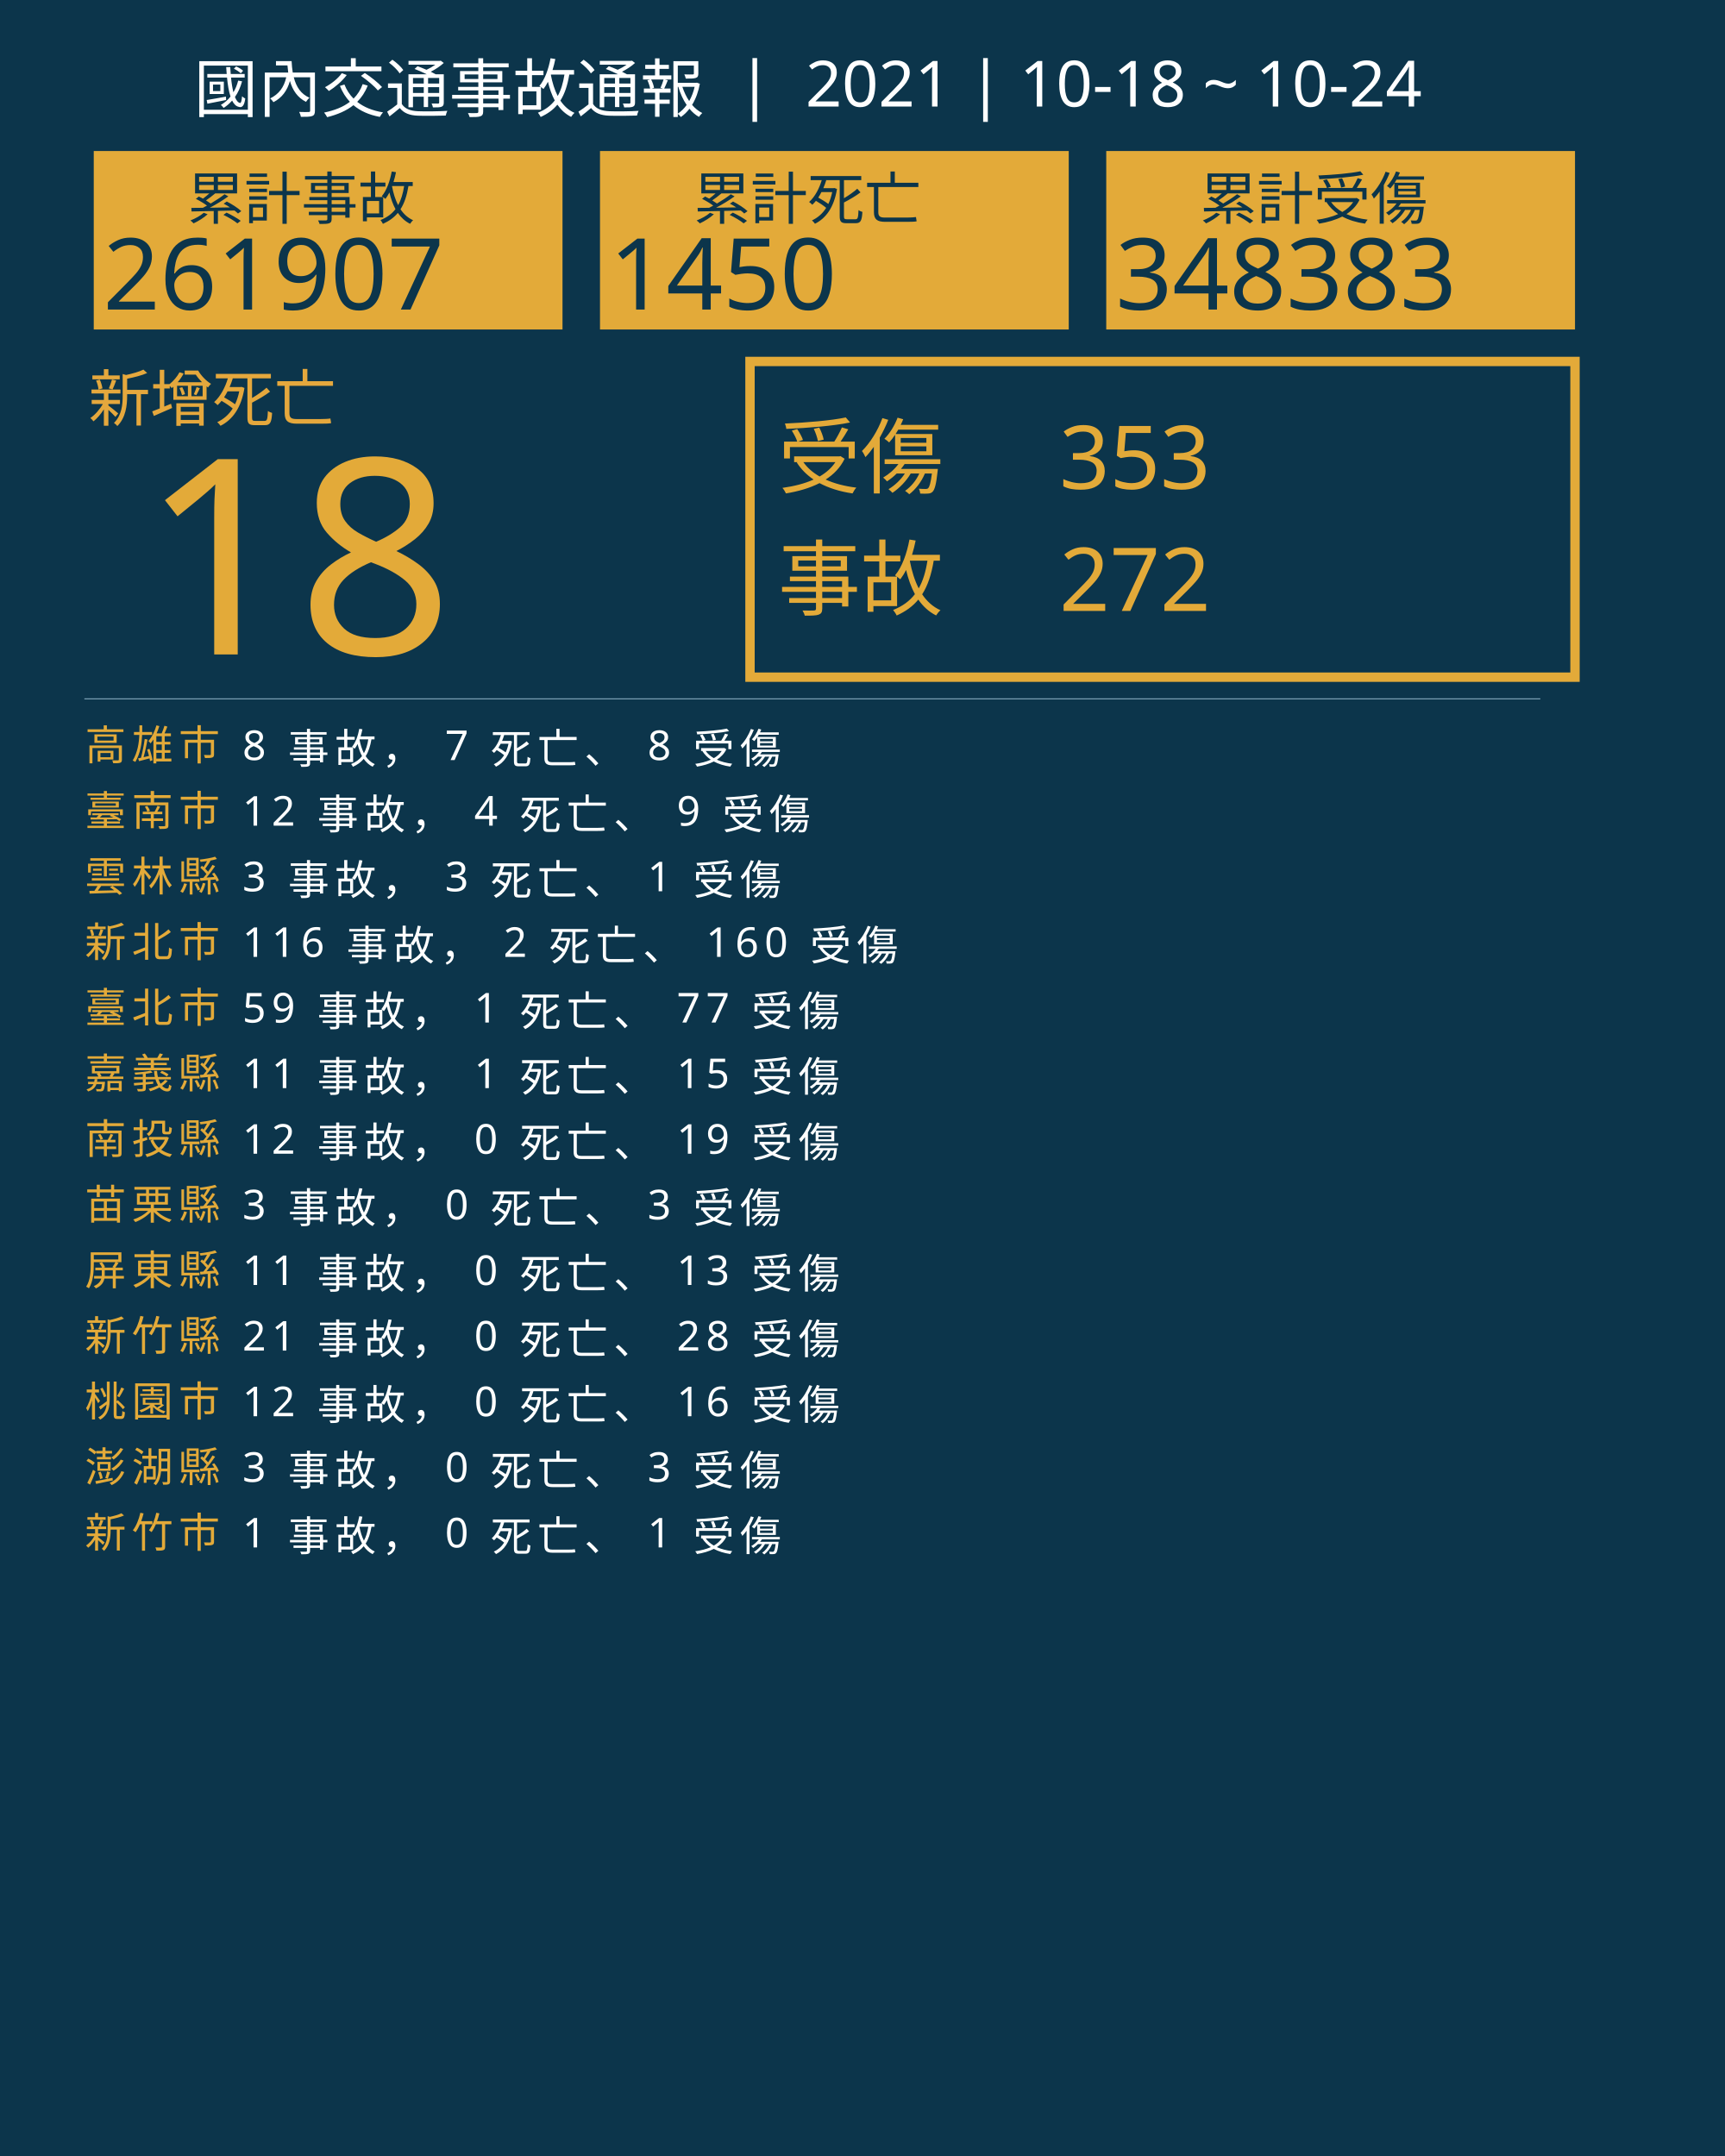
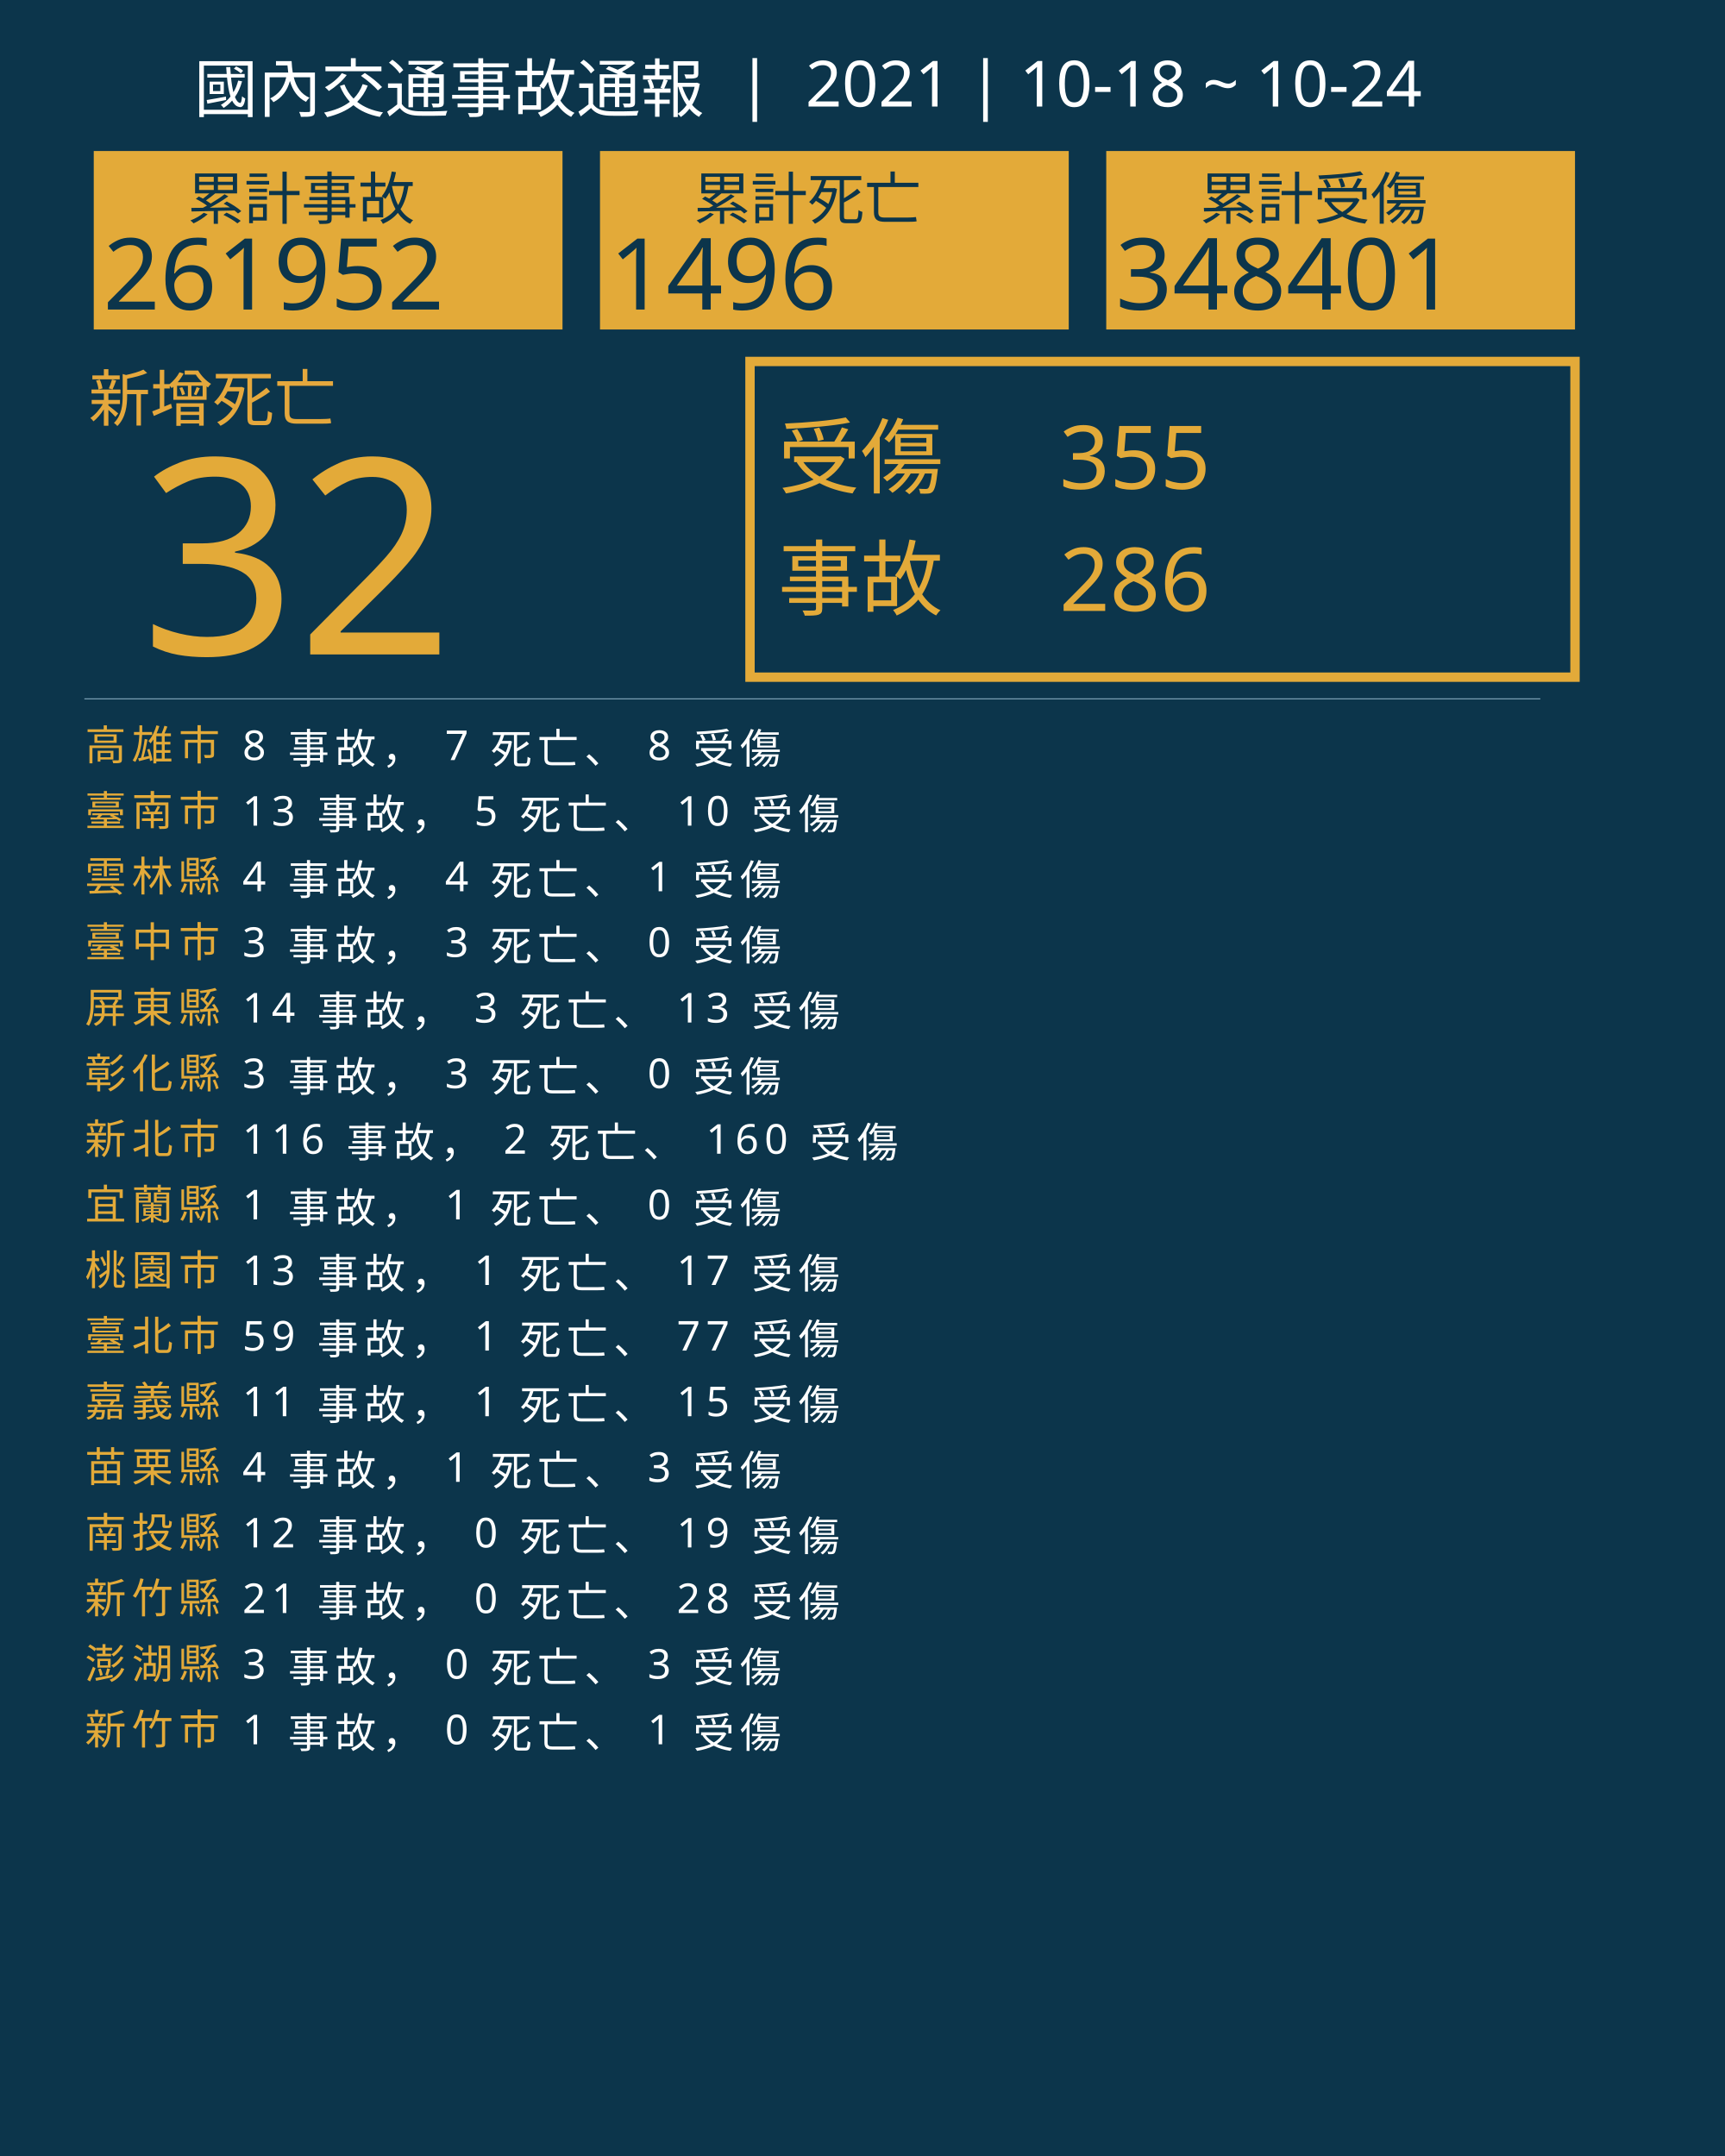
<svg xmlns="http://www.w3.org/2000/svg" version="1.1" id="圖層_1" x="0px" y="0px" viewBox="0 0 1840 2300" style="enable-background:new 0 0 1840 2300;" xml:space="preserve">
  <style type="text/css">
	.st0{fill:#0C354B;}
	.st1{fill:#E5A83D;}
	.st2{font-family:'NotoSansCJKtc-Bold-B5pc-H';}
	.st3{font-size:66px;}
	.st4{fill:#E3AA39;}
	.st5{font-family:'Arial-BoldMT';}
	.st6{font-size:291.776px;}
	.st7{fill:none;stroke:#E3AA39;stroke-miterlimit:10;stroke-width:10;}
	.st8{font-family:'NotoSansCJKtc-Light-B5pc-H';}
	.st9{font-size:88px;}
	.st10{font-family:'NotoSansCJKtc-Medium-B5pc-H';}
	.st11{font-size:94px;}
	.st12{fill:none;stroke:#8AAFC1;stroke-miterlimit:10;}
	.st13{font-size:60.649px;}
	.st14{font-size:106px;}
	.st15{fill:none;}
	.st16{font-size:44px;}
	.st17{letter-spacing:6;}
	.st18{fill:#FFFFFF;}
	.st19{letter-spacing:1;}
	.st20{font-size:68px;}
</style>
  <rect class="st0" width="1840" height="2300" />
  <text transform="matrix(1 0 0 1 94.5001 449.017)" class="st1 st2 st3">新增死亡</text>
  <g>
-     <text transform="matrix(1 0 0 1 150 698.1412)" class="st4 st5 st6">18</text>
+     <text transform="matrix(1 0 0 1 150 698.1412)" class="st4 st5 st6">32</text>
  </g>
  <g>
    <rect x="800" y="385.6" class="st7" width="880" height="336.8" />
    <g>
      <text transform="matrix(1 0 0 1 830 519.593)" class="st4 st8 st9">受傷</text>
-       <text transform="matrix(1 0 0 1 1130 521.5084)" class="st4 st10 st11">353</text>
-       <text transform="matrix(1 0 0 1 1130 651.7274)" class="st4 st10 st11">272</text>
+       <text transform="matrix(1 0 0 1 1130 521.5084)" class="st4 st10 st11">355</text>
+       <text transform="matrix(1 0 0 1 1130 651.7274)" class="st4 st10 st11">286</text>
      <text transform="matrix(1 0 0 1 830 649.4965)" class="st4 st8 st9">事故</text>
    </g>
  </g>
  <line class="st12" x1="90" y1="745.5" x2="1643" y2="745.5" />
  <g>
    <g>
      <rect x="100" y="161.1" class="st4" width="500" height="190.4" />
      <g>
        <text transform="matrix(1 0 0 1 200 233.9079)" class="st0 st10 st13">累計事故</text>
        <g>
-           <text transform="matrix(1 0 0 1 110 330.2121)" class="st0 st5 st14">261907</text>
+           <text transform="matrix(1 0 0 1 110 330.2121)" class="st0 st5 st14">261952</text>
        </g>
      </g>
    </g>
    <g>
      <rect x="640" y="161.1" class="st4" width="500" height="190.4" />
      <g>
        <text transform="matrix(1 0 0 1 740 233.908)" class="st0 st10 st13">累計死亡</text>
        <g>
-           <text transform="matrix(1 0 0 1 650 330.2122)" class="st0 st5 st14">1450</text>
+           <text transform="matrix(1 0 0 1 650 330.2122)" class="st0 st5 st14">1496</text>
        </g>
      </g>
    </g>
    <g>
      <rect x="1180" y="161.1" class="st4" width="500" height="190.4" />
      <g>
        <text transform="matrix(1 0 0 1 1280 233.908)" class="st0 st10 st13">累計受傷</text>
        <g>
-           <text transform="matrix(1 0 0 1 1190 330.2122)" class="st0 st5 st14">348383</text>
+           <text transform="matrix(1 0 0 1 1190 330.2122)" class="st0 st5 st14">348401</text>
        </g>
      </g>
    </g>
  </g>
  <rect x="90.6" y="772.1" class="st15" width="1141.8" height="314.8" />
  <text transform="matrix(1 0 0 1 90.5591 810.7965)">
    <tspan x="0" y="0" class="st4 st10 st16 st17">高雄市</tspan>
    <tspan x="150.6" y="0" class="st18 st10 st16 st17"> 8 事故， 7 死亡、 8 受傷</tspan>
    <tspan x="0" y="70" class="st4 st10 st16 st17">臺南市</tspan>
-     <tspan x="150.6" y="70" class="st18 st10 st16 st17"> 12 事故， 4 死亡、 9 受傷</tspan>
+     <tspan x="150.6" y="70" class="st18 st10 st16 st17"> 13 事故， 5 死亡、 10 受傷</tspan>
    <tspan x="0" y="140" class="st4 st10 st16 st17">雲林縣</tspan>
-     <tspan x="150.6" y="140" class="st18 st10 st16 st17"> 3 事故， 3 死亡、 1 受傷</tspan>
-     <tspan x="0" y="210" class="st4 st10 st16 st17">新北市</tspan>
-     <tspan x="150.6" y="210" class="st18 st10 st16 st17"> 116 事故， 2 死亡、 160 受傷</tspan>
-     <tspan x="0" y="280" class="st4 st10 st16 st17">臺北市</tspan>
-     <tspan x="150.6" y="280" class="st18 st10 st16 st17"> 59 事故， 1 死亡、 77 受傷</tspan>
-     <tspan x="0" y="350" class="st4 st10 st16 st17">嘉義縣</tspan>
-     <tspan x="150.6" y="350" class="st18 st10 st16 st17"> 11 事故， 1 死亡、 15 受傷</tspan>
-     <tspan x="0" y="420" class="st4 st10 st16 st17">南投縣</tspan>
-     <tspan x="150.6" y="420" class="st18 st10 st16 st17"> 12 事故， 0 死亡、 19 受傷</tspan>
-     <tspan x="0" y="490" class="st4 st10 st16 st17">苗栗縣</tspan>
-     <tspan x="150.6" y="490" class="st18 st10 st16 st17"> 3 事故， 0 死亡、 3 受傷</tspan>
-     <tspan x="0" y="560" class="st4 st10 st16 st17">屏東縣</tspan>
-     <tspan x="150.6" y="560" class="st18 st10 st16 st17"> 11 事故， 0 死亡、 13 受傷</tspan>
-     <tspan x="0" y="630" class="st4 st10 st16 st17">新竹縣</tspan>
-     <tspan x="150.6" y="630" class="st18 st10 st16 st17"> 21 事故， 0 死亡、 28 受傷</tspan>
-     <tspan x="0" y="700" class="st4 st10 st16 st17">桃園市</tspan>
-     <tspan x="150.6" y="700" class="st18 st10 st16 st17"> 12 事故， 0 死亡、 16 受傷</tspan>
-     <tspan x="0" y="770" class="st4 st10 st16 st17">澎湖縣</tspan>
-     <tspan x="150.6" y="770" class="st18 st10 st16 st17"> 3 事故， 0 死亡、 3 受傷</tspan>
-     <tspan x="0" y="840" class="st4 st10 st16 st17">新竹市</tspan>
-     <tspan x="150.6" y="840" class="st18 st10 st16 st17"> 1 事故， 0 死亡、 1 受傷</tspan>
+     <tspan x="150.6" y="140" class="st18 st10 st16 st17"> 4 事故， 4 死亡、 1 受傷</tspan>
+     <tspan x="0" y="210" class="st4 st10 st16 st17">臺中市</tspan>
+     <tspan x="150.6" y="210" class="st18 st10 st16 st17"> 3 事故， 3 死亡、 0 受傷</tspan>
+     <tspan x="0" y="280" class="st4 st10 st16 st17">屏東縣</tspan>
+     <tspan x="150.6" y="280" class="st18 st10 st16 st17"> 14 事故， 3 死亡、 13 受傷</tspan>
+     <tspan x="0" y="350" class="st4 st10 st16 st17">彰化縣</tspan>
+     <tspan x="150.6" y="350" class="st18 st10 st16 st17"> 3 事故， 3 死亡、 0 受傷</tspan>
+     <tspan x="0" y="420" class="st4 st10 st16 st17">新北市</tspan>
+     <tspan x="150.6" y="420" class="st18 st10 st16 st17"> 116 事故， 2 死亡、 160 受傷</tspan>
+     <tspan x="0" y="490" class="st4 st10 st16 st17">宜蘭縣</tspan>
+     <tspan x="150.6" y="490" class="st18 st10 st16 st17"> 1 事故， 1 死亡、 0 受傷</tspan>
+     <tspan x="0" y="560" class="st4 st10 st16 st17">桃園市</tspan>
+     <tspan x="150.6" y="560" class="st18 st10 st16 st17"> 13 事故， 1 死亡、 17 受傷</tspan>
+     <tspan x="0" y="630" class="st4 st10 st16 st17">臺北市</tspan>
+     <tspan x="150.6" y="630" class="st18 st10 st16 st17"> 59 事故， 1 死亡、 77 受傷</tspan>
+     <tspan x="0" y="700" class="st4 st10 st16 st17">嘉義縣</tspan>
+     <tspan x="150.6" y="700" class="st18 st10 st16 st17"> 11 事故， 1 死亡、 15 受傷</tspan>
+     <tspan x="0" y="770" class="st4 st10 st16 st17">苗栗縣</tspan>
+     <tspan x="150.6" y="770" class="st18 st10 st16 st17"> 4 事故， 1 死亡、 3 受傷</tspan>
+     <tspan x="0" y="840" class="st4 st10 st16 st17">南投縣</tspan>
+     <tspan x="150.6" y="840" class="st18 st10 st16 st17"> 12 事故， 0 死亡、 19 受傷</tspan>
+     <tspan x="0" y="910" class="st4 st10 st16 st17">新竹縣</tspan>
+     <tspan x="150.6" y="910" class="st18 st10 st16 st17"> 21 事故， 0 死亡、 28 受傷</tspan>
+     <tspan x="0" y="980" class="st4 st10 st16 st17">澎湖縣</tspan>
+     <tspan x="150.6" y="980" class="st18 st10 st16 st17"> 3 事故， 0 死亡、 3 受傷</tspan>
+     <tspan x="0" y="1050" class="st4 st10 st16 st17">新竹市</tspan>
+     <tspan x="150.6" y="1050" class="st18 st10 st16 st17"> 1 事故， 0 死亡、 1 受傷</tspan>
  </text>
  <text transform="matrix(1 0 0 1 207 119.2712)" class="st18 st8 st20">國內交通事故通報  |  2021 | 10-18 ~ 10-24</text>
</svg>
